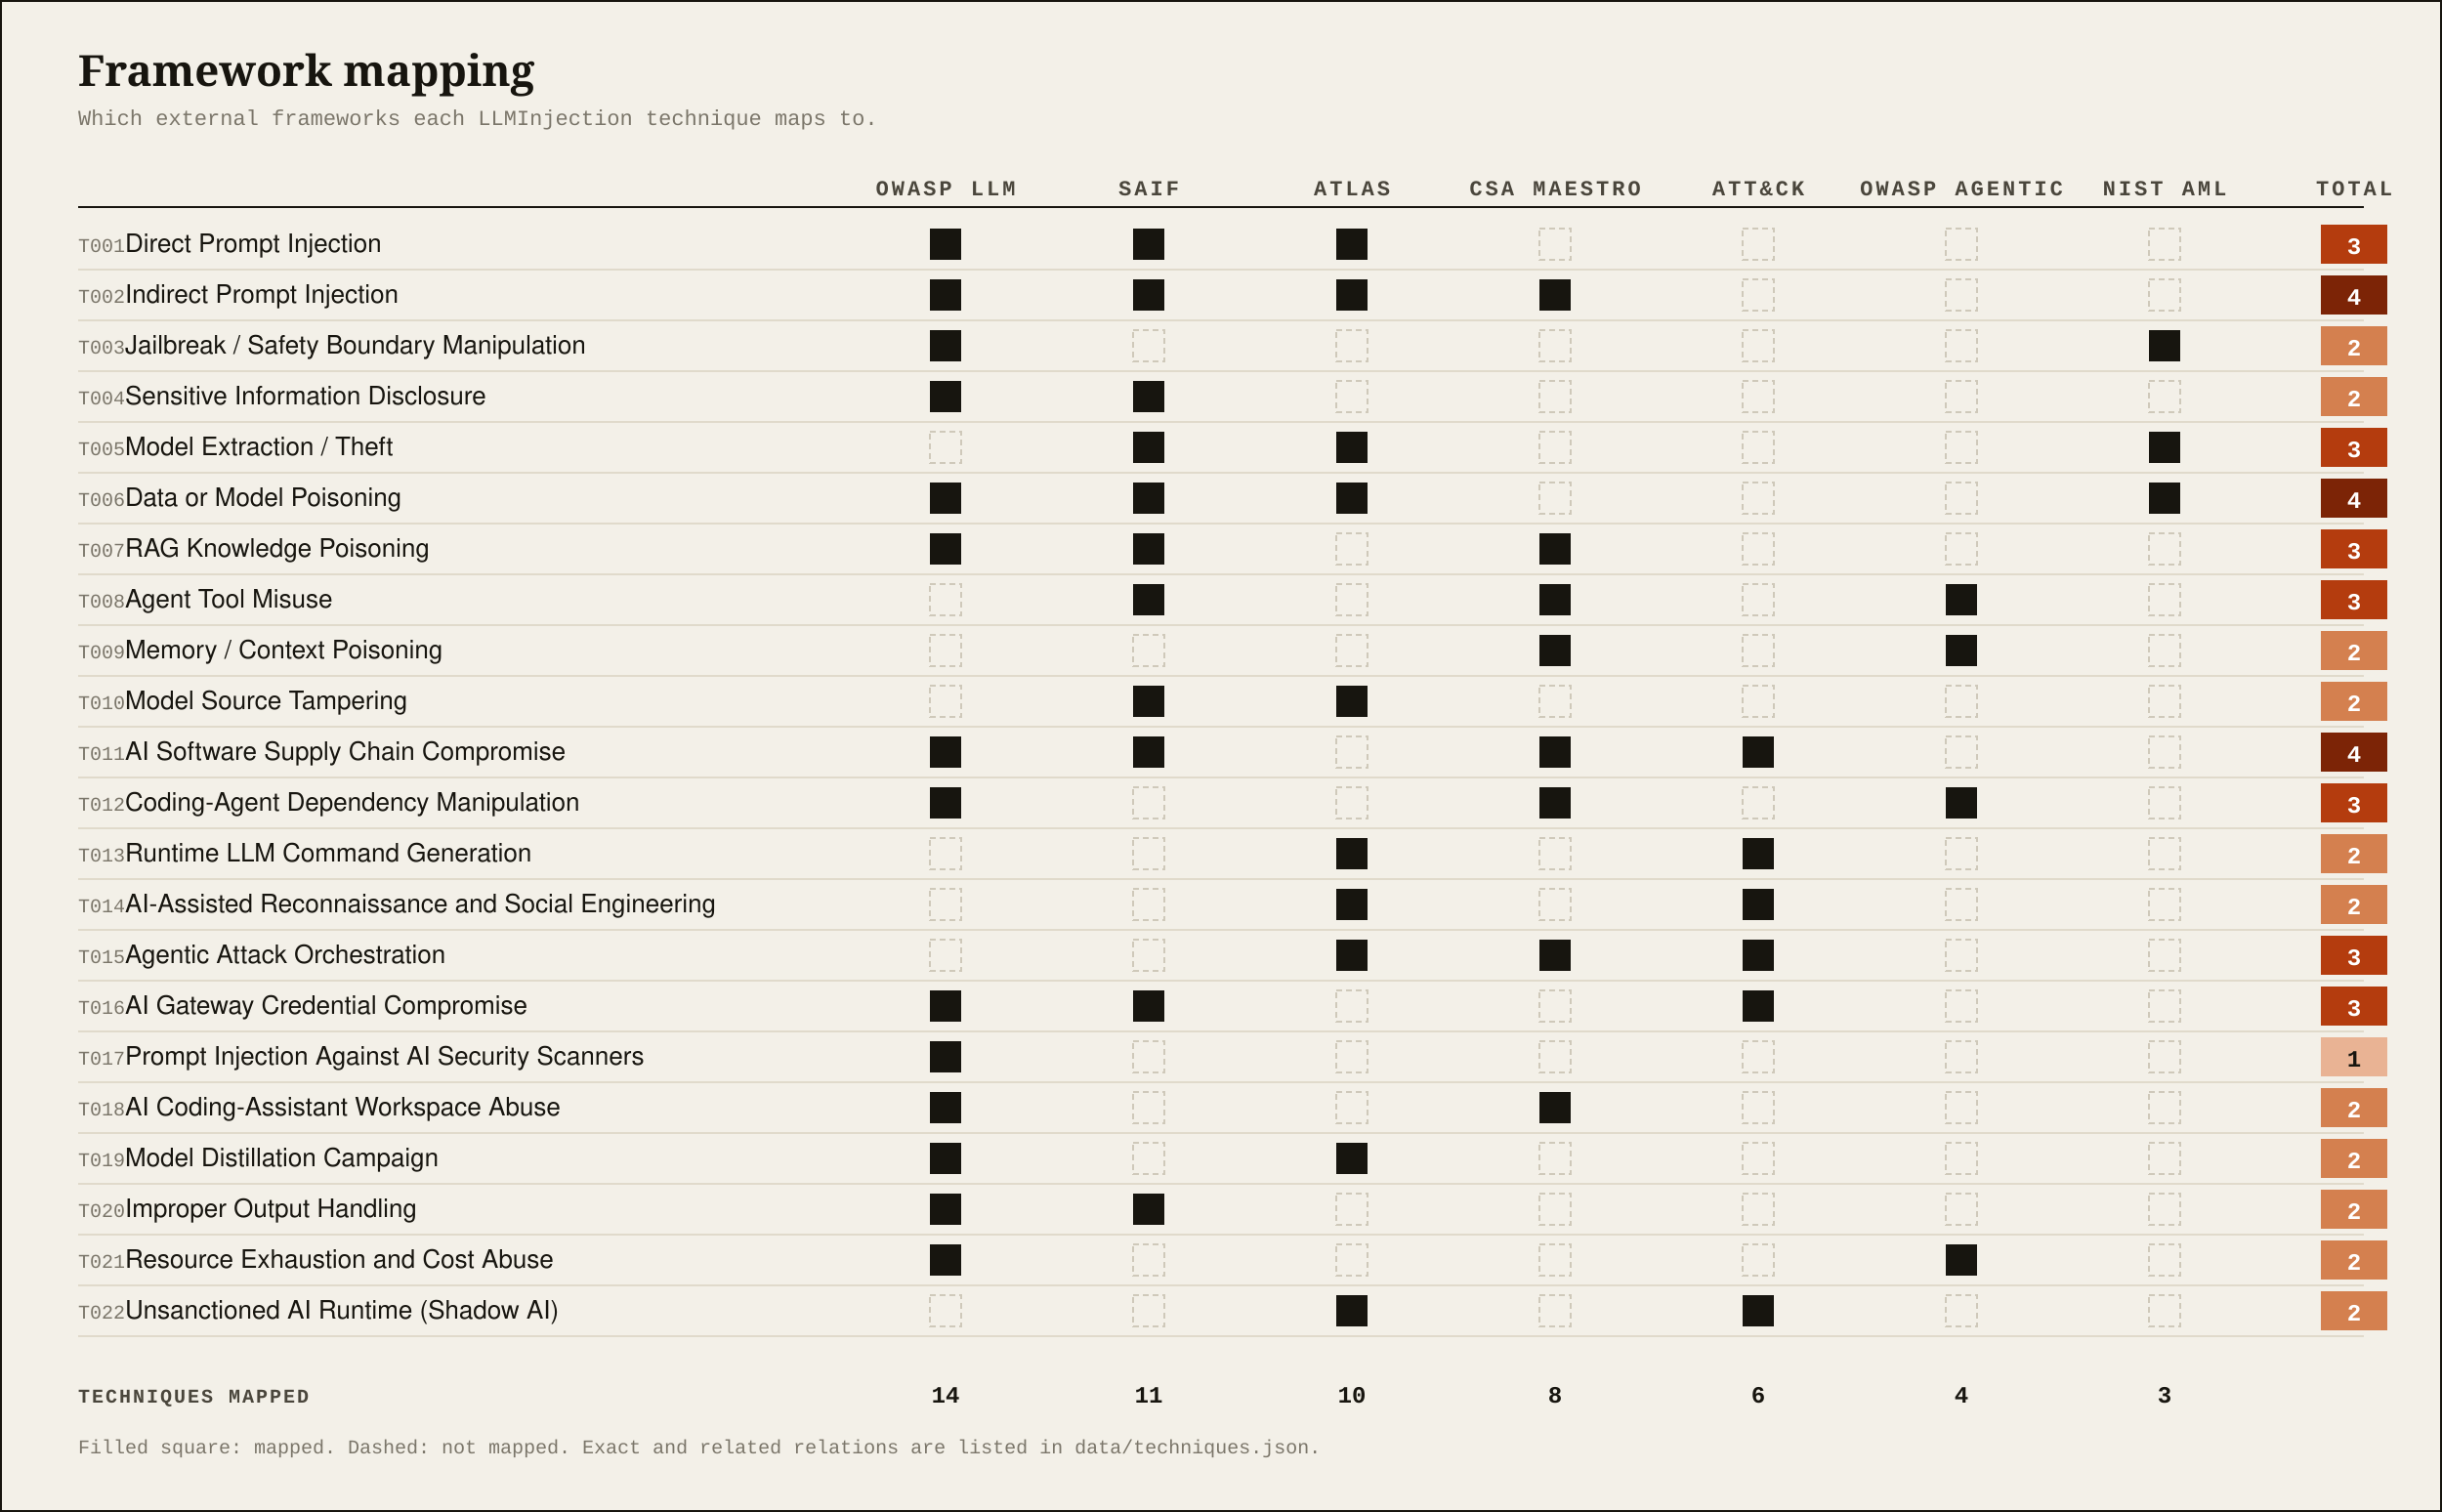
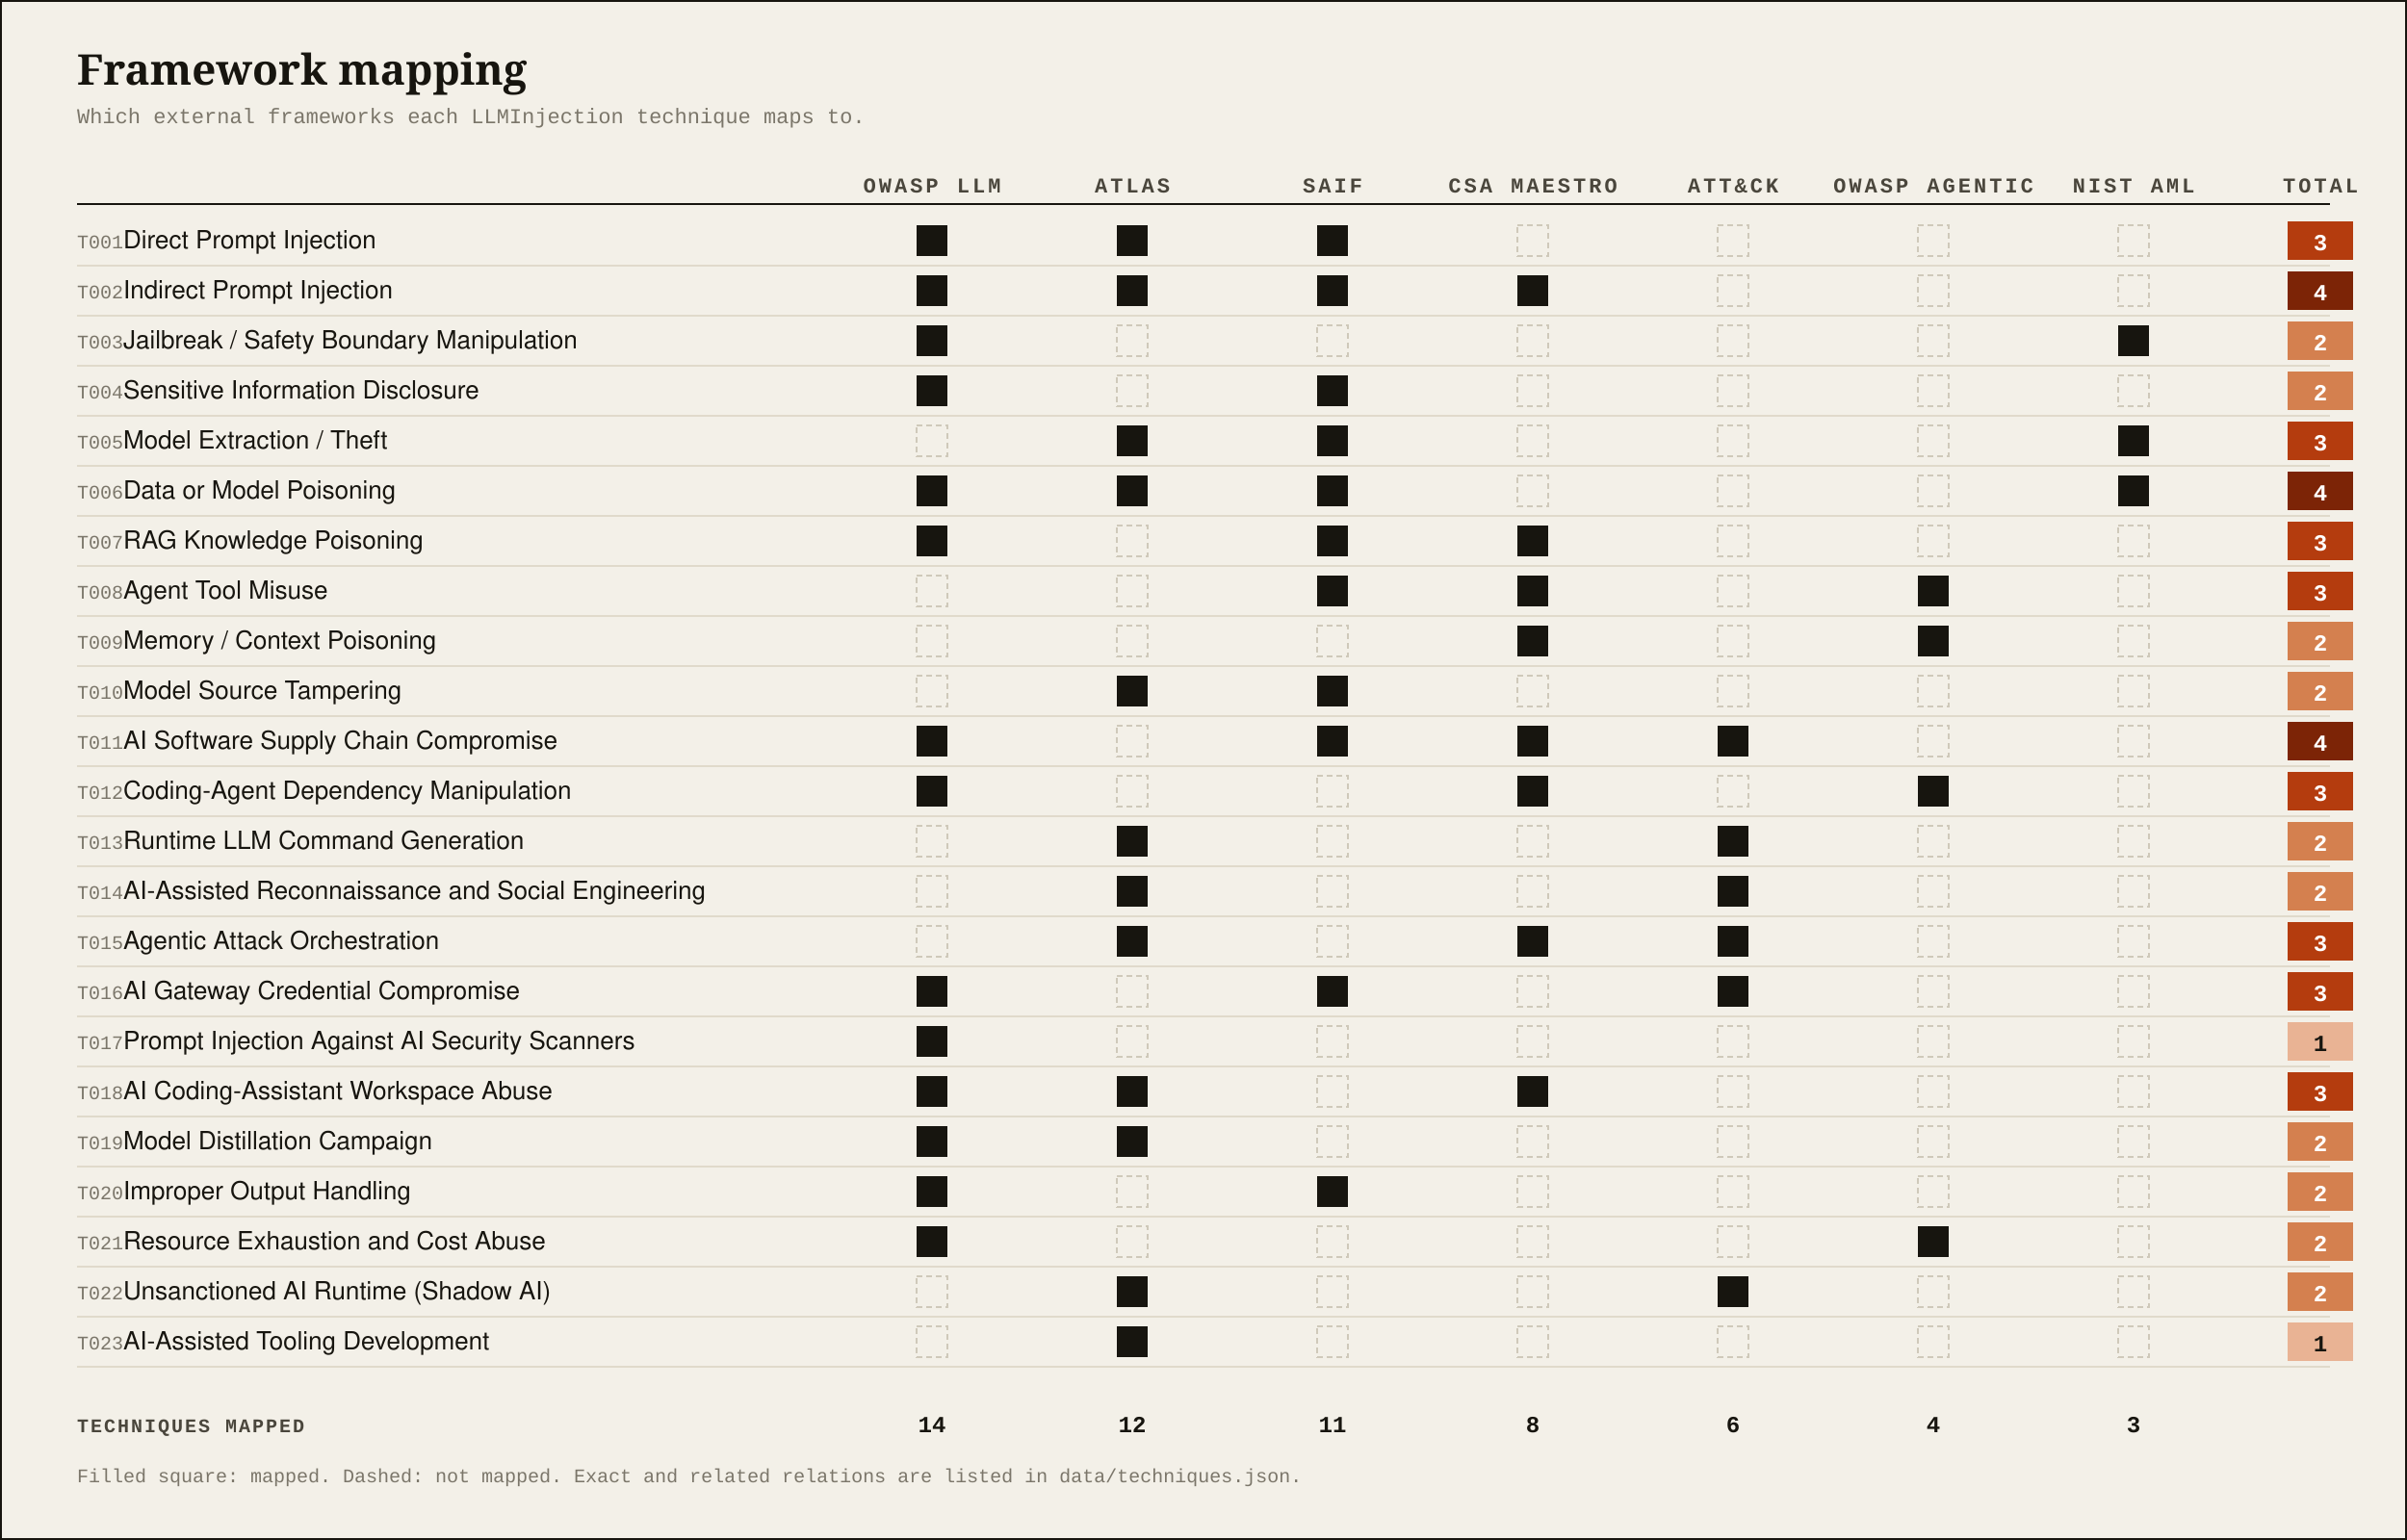
- <svg xmlns="http://www.w3.org/2000/svg" width="1250" height="774" viewBox="0 0 1250 774" role="img" aria-labelledby="t">
-   <rect width="1250" height="774" fill="#f3f0e8" />
-   <rect x=".5" y=".5" width="1249" height="773" fill="none" stroke="#17150f" />
+ <svg xmlns="http://www.w3.org/2000/svg" width="1250" height="800" viewBox="0 0 1250 800" role="img" aria-labelledby="t">
+   <rect width="1250" height="800" fill="#f3f0e8" />
+   <rect x=".5" y=".5" width="1249" height="799" fill="none" stroke="#17150f" />
  <text x="40" y="44" font-family="Georgia,serif" font-size="22" font-weight="700" fill="#17150f">Framework mapping</text>
  <text x="40" y="64" font-family="'Courier New',monospace" font-size="11" fill="#7b766a">Which external frameworks each LLMInjection technique maps to.</text>
  <text x="484.0" y="100" text-anchor="middle" font-family="'Courier New',monospace" font-size="11" font-weight="700" letter-spacing="1.5" fill="#4a463c">OWASP LLM</text>
-   <text x="588.0" y="100" text-anchor="middle" font-family="'Courier New',monospace" font-size="11" font-weight="700" letter-spacing="1.5" fill="#4a463c">SAIF</text>
-   <text x="692.0" y="100" text-anchor="middle" font-family="'Courier New',monospace" font-size="11" font-weight="700" letter-spacing="1.5" fill="#4a463c">ATLAS</text>
+   <text x="588.0" y="100" text-anchor="middle" font-family="'Courier New',monospace" font-size="11" font-weight="700" letter-spacing="1.5" fill="#4a463c">ATLAS</text>
+   <text x="692.0" y="100" text-anchor="middle" font-family="'Courier New',monospace" font-size="11" font-weight="700" letter-spacing="1.5" fill="#4a463c">SAIF</text>
  <text x="796.0" y="100" text-anchor="middle" font-family="'Courier New',monospace" font-size="11" font-weight="700" letter-spacing="1.5" fill="#4a463c">CSA MAESTRO</text>
  <text x="900.0" y="100" text-anchor="middle" font-family="'Courier New',monospace" font-size="11" font-weight="700" letter-spacing="1.5" fill="#4a463c">ATT&amp;CK</text>
  <text x="1004.0" y="100" text-anchor="middle" font-family="'Courier New',monospace" font-size="11" font-weight="700" letter-spacing="1.5" fill="#4a463c">OWASP AGENTIC</text>
  <text x="1108.0" y="100" text-anchor="middle" font-family="'Courier New',monospace" font-size="11" font-weight="700" letter-spacing="1.5" fill="#4a463c">NIST AML</text>
  <text x="1205" y="100" text-anchor="middle" font-family="'Courier New',monospace" font-size="11" font-weight="700" letter-spacing="1.5" fill="#4a463c">TOTAL</text>
  <line x1="40" x2="1210" y1="106" y2="106" stroke="#17150f" />
  <text x="40" y="129" font-family="system-ui,Helvetica,Arial,sans-serif" font-size="13" fill="#17150f">
    <tspan font-family="'Courier New',monospace" font-size="10" fill="#7b766a">T001  </tspan>Direct Prompt Injection</text>
  <rect x="476.0" y="117" width="16" height="16" fill="#17150f" />
  <rect x="580.0" y="117" width="16" height="16" fill="#17150f" />
  <rect x="684.0" y="117" width="16" height="16" fill="#17150f" />
  <rect x="788.0" y="117" width="16" height="16" fill="none" stroke="#cfc9ba" stroke-dasharray="3 2" />
  <rect x="892.0" y="117" width="16" height="16" fill="none" stroke="#cfc9ba" stroke-dasharray="3 2" />
  <rect x="996.0" y="117" width="16" height="16" fill="none" stroke="#cfc9ba" stroke-dasharray="3 2" />
  <rect x="1100.0" y="117" width="16" height="16" fill="none" stroke="#cfc9ba" stroke-dasharray="3 2" />
  <rect x="1188.0" y="115" width="34" height="20" fill="#b43c0e" />
  <text x="1205" y="130" text-anchor="middle" font-family="'Courier New',monospace" font-size="12" font-weight="700" fill="#ffffff">3</text>
  <line x1="40" x2="1210" y1="138" y2="138" stroke="#e0dacb" />
  <text x="40" y="155" font-family="system-ui,Helvetica,Arial,sans-serif" font-size="13" fill="#17150f">
    <tspan font-family="'Courier New',monospace" font-size="10" fill="#7b766a">T002  </tspan>Indirect Prompt Injection</text>
  <rect x="476.0" y="143" width="16" height="16" fill="#17150f" />
  <rect x="580.0" y="143" width="16" height="16" fill="#17150f" />
  <rect x="684.0" y="143" width="16" height="16" fill="#17150f" />
  <rect x="788.0" y="143" width="16" height="16" fill="#17150f" />
  <rect x="892.0" y="143" width="16" height="16" fill="none" stroke="#cfc9ba" stroke-dasharray="3 2" />
  <rect x="996.0" y="143" width="16" height="16" fill="none" stroke="#cfc9ba" stroke-dasharray="3 2" />
  <rect x="1100.0" y="143" width="16" height="16" fill="none" stroke="#cfc9ba" stroke-dasharray="3 2" />
  <rect x="1188.0" y="141" width="34" height="20" fill="#7c2406" />
  <text x="1205" y="156" text-anchor="middle" font-family="'Courier New',monospace" font-size="12" font-weight="700" fill="#ffffff">4</text>
  <line x1="40" x2="1210" y1="164" y2="164" stroke="#e0dacb" />
  <text x="40" y="181" font-family="system-ui,Helvetica,Arial,sans-serif" font-size="13" fill="#17150f">
    <tspan font-family="'Courier New',monospace" font-size="10" fill="#7b766a">T003  </tspan>Jailbreak / Safety Boundary Manipulation</text>
  <rect x="476.0" y="169" width="16" height="16" fill="#17150f" />
  <rect x="580.0" y="169" width="16" height="16" fill="none" stroke="#cfc9ba" stroke-dasharray="3 2" />
  <rect x="684.0" y="169" width="16" height="16" fill="none" stroke="#cfc9ba" stroke-dasharray="3 2" />
  <rect x="788.0" y="169" width="16" height="16" fill="none" stroke="#cfc9ba" stroke-dasharray="3 2" />
  <rect x="892.0" y="169" width="16" height="16" fill="none" stroke="#cfc9ba" stroke-dasharray="3 2" />
  <rect x="996.0" y="169" width="16" height="16" fill="none" stroke="#cfc9ba" stroke-dasharray="3 2" />
  <rect x="1100.0" y="169" width="16" height="16" fill="#17150f" />
  <rect x="1188.0" y="167" width="34" height="20" fill="#d4804f" />
  <text x="1205" y="182" text-anchor="middle" font-family="'Courier New',monospace" font-size="12" font-weight="700" fill="#ffffff">2</text>
  <line x1="40" x2="1210" y1="190" y2="190" stroke="#e0dacb" />
  <text x="40" y="207" font-family="system-ui,Helvetica,Arial,sans-serif" font-size="13" fill="#17150f">
    <tspan font-family="'Courier New',monospace" font-size="10" fill="#7b766a">T004  </tspan>Sensitive Information Disclosure</text>
  <rect x="476.0" y="195" width="16" height="16" fill="#17150f" />
-   <rect x="580.0" y="195" width="16" height="16" fill="#17150f" />
-   <rect x="684.0" y="195" width="16" height="16" fill="none" stroke="#cfc9ba" stroke-dasharray="3 2" />
+   <rect x="580.0" y="195" width="16" height="16" fill="none" stroke="#cfc9ba" stroke-dasharray="3 2" />
+   <rect x="684.0" y="195" width="16" height="16" fill="#17150f" />
  <rect x="788.0" y="195" width="16" height="16" fill="none" stroke="#cfc9ba" stroke-dasharray="3 2" />
  <rect x="892.0" y="195" width="16" height="16" fill="none" stroke="#cfc9ba" stroke-dasharray="3 2" />
  <rect x="996.0" y="195" width="16" height="16" fill="none" stroke="#cfc9ba" stroke-dasharray="3 2" />
  <rect x="1100.0" y="195" width="16" height="16" fill="none" stroke="#cfc9ba" stroke-dasharray="3 2" />
  <rect x="1188.0" y="193" width="34" height="20" fill="#d4804f" />
  <text x="1205" y="208" text-anchor="middle" font-family="'Courier New',monospace" font-size="12" font-weight="700" fill="#ffffff">2</text>
  <line x1="40" x2="1210" y1="216" y2="216" stroke="#e0dacb" />
  <text x="40" y="233" font-family="system-ui,Helvetica,Arial,sans-serif" font-size="13" fill="#17150f">
    <tspan font-family="'Courier New',monospace" font-size="10" fill="#7b766a">T005  </tspan>Model Extraction / Theft</text>
  <rect x="476.0" y="221" width="16" height="16" fill="none" stroke="#cfc9ba" stroke-dasharray="3 2" />
  <rect x="580.0" y="221" width="16" height="16" fill="#17150f" />
  <rect x="684.0" y="221" width="16" height="16" fill="#17150f" />
  <rect x="788.0" y="221" width="16" height="16" fill="none" stroke="#cfc9ba" stroke-dasharray="3 2" />
  <rect x="892.0" y="221" width="16" height="16" fill="none" stroke="#cfc9ba" stroke-dasharray="3 2" />
  <rect x="996.0" y="221" width="16" height="16" fill="none" stroke="#cfc9ba" stroke-dasharray="3 2" />
  <rect x="1100.0" y="221" width="16" height="16" fill="#17150f" />
  <rect x="1188.0" y="219" width="34" height="20" fill="#b43c0e" />
  <text x="1205" y="234" text-anchor="middle" font-family="'Courier New',monospace" font-size="12" font-weight="700" fill="#ffffff">3</text>
  <line x1="40" x2="1210" y1="242" y2="242" stroke="#e0dacb" />
  <text x="40" y="259" font-family="system-ui,Helvetica,Arial,sans-serif" font-size="13" fill="#17150f">
    <tspan font-family="'Courier New',monospace" font-size="10" fill="#7b766a">T006  </tspan>Data or Model Poisoning</text>
  <rect x="476.0" y="247" width="16" height="16" fill="#17150f" />
  <rect x="580.0" y="247" width="16" height="16" fill="#17150f" />
  <rect x="684.0" y="247" width="16" height="16" fill="#17150f" />
  <rect x="788.0" y="247" width="16" height="16" fill="none" stroke="#cfc9ba" stroke-dasharray="3 2" />
  <rect x="892.0" y="247" width="16" height="16" fill="none" stroke="#cfc9ba" stroke-dasharray="3 2" />
  <rect x="996.0" y="247" width="16" height="16" fill="none" stroke="#cfc9ba" stroke-dasharray="3 2" />
  <rect x="1100.0" y="247" width="16" height="16" fill="#17150f" />
  <rect x="1188.0" y="245" width="34" height="20" fill="#7c2406" />
  <text x="1205" y="260" text-anchor="middle" font-family="'Courier New',monospace" font-size="12" font-weight="700" fill="#ffffff">4</text>
  <line x1="40" x2="1210" y1="268" y2="268" stroke="#e0dacb" />
  <text x="40" y="285" font-family="system-ui,Helvetica,Arial,sans-serif" font-size="13" fill="#17150f">
    <tspan font-family="'Courier New',monospace" font-size="10" fill="#7b766a">T007  </tspan>RAG Knowledge Poisoning</text>
  <rect x="476.0" y="273" width="16" height="16" fill="#17150f" />
-   <rect x="580.0" y="273" width="16" height="16" fill="#17150f" />
-   <rect x="684.0" y="273" width="16" height="16" fill="none" stroke="#cfc9ba" stroke-dasharray="3 2" />
+   <rect x="580.0" y="273" width="16" height="16" fill="none" stroke="#cfc9ba" stroke-dasharray="3 2" />
+   <rect x="684.0" y="273" width="16" height="16" fill="#17150f" />
  <rect x="788.0" y="273" width="16" height="16" fill="#17150f" />
  <rect x="892.0" y="273" width="16" height="16" fill="none" stroke="#cfc9ba" stroke-dasharray="3 2" />
  <rect x="996.0" y="273" width="16" height="16" fill="none" stroke="#cfc9ba" stroke-dasharray="3 2" />
  <rect x="1100.0" y="273" width="16" height="16" fill="none" stroke="#cfc9ba" stroke-dasharray="3 2" />
  <rect x="1188.0" y="271" width="34" height="20" fill="#b43c0e" />
  <text x="1205" y="286" text-anchor="middle" font-family="'Courier New',monospace" font-size="12" font-weight="700" fill="#ffffff">3</text>
  <line x1="40" x2="1210" y1="294" y2="294" stroke="#e0dacb" />
  <text x="40" y="311" font-family="system-ui,Helvetica,Arial,sans-serif" font-size="13" fill="#17150f">
    <tspan font-family="'Courier New',monospace" font-size="10" fill="#7b766a">T008  </tspan>Agent Tool Misuse</text>
  <rect x="476.0" y="299" width="16" height="16" fill="none" stroke="#cfc9ba" stroke-dasharray="3 2" />
-   <rect x="580.0" y="299" width="16" height="16" fill="#17150f" />
-   <rect x="684.0" y="299" width="16" height="16" fill="none" stroke="#cfc9ba" stroke-dasharray="3 2" />
+   <rect x="580.0" y="299" width="16" height="16" fill="none" stroke="#cfc9ba" stroke-dasharray="3 2" />
+   <rect x="684.0" y="299" width="16" height="16" fill="#17150f" />
  <rect x="788.0" y="299" width="16" height="16" fill="#17150f" />
  <rect x="892.0" y="299" width="16" height="16" fill="none" stroke="#cfc9ba" stroke-dasharray="3 2" />
  <rect x="996.0" y="299" width="16" height="16" fill="#17150f" />
  <rect x="1100.0" y="299" width="16" height="16" fill="none" stroke="#cfc9ba" stroke-dasharray="3 2" />
  <rect x="1188.0" y="297" width="34" height="20" fill="#b43c0e" />
  <text x="1205" y="312" text-anchor="middle" font-family="'Courier New',monospace" font-size="12" font-weight="700" fill="#ffffff">3</text>
  <line x1="40" x2="1210" y1="320" y2="320" stroke="#e0dacb" />
  <text x="40" y="337" font-family="system-ui,Helvetica,Arial,sans-serif" font-size="13" fill="#17150f">
    <tspan font-family="'Courier New',monospace" font-size="10" fill="#7b766a">T009  </tspan>Memory / Context Poisoning</text>
  <rect x="476.0" y="325" width="16" height="16" fill="none" stroke="#cfc9ba" stroke-dasharray="3 2" />
  <rect x="580.0" y="325" width="16" height="16" fill="none" stroke="#cfc9ba" stroke-dasharray="3 2" />
  <rect x="684.0" y="325" width="16" height="16" fill="none" stroke="#cfc9ba" stroke-dasharray="3 2" />
  <rect x="788.0" y="325" width="16" height="16" fill="#17150f" />
  <rect x="892.0" y="325" width="16" height="16" fill="none" stroke="#cfc9ba" stroke-dasharray="3 2" />
  <rect x="996.0" y="325" width="16" height="16" fill="#17150f" />
  <rect x="1100.0" y="325" width="16" height="16" fill="none" stroke="#cfc9ba" stroke-dasharray="3 2" />
  <rect x="1188.0" y="323" width="34" height="20" fill="#d4804f" />
  <text x="1205" y="338" text-anchor="middle" font-family="'Courier New',monospace" font-size="12" font-weight="700" fill="#ffffff">2</text>
  <line x1="40" x2="1210" y1="346" y2="346" stroke="#e0dacb" />
  <text x="40" y="363" font-family="system-ui,Helvetica,Arial,sans-serif" font-size="13" fill="#17150f">
    <tspan font-family="'Courier New',monospace" font-size="10" fill="#7b766a">T010  </tspan>Model Source Tampering</text>
  <rect x="476.0" y="351" width="16" height="16" fill="none" stroke="#cfc9ba" stroke-dasharray="3 2" />
  <rect x="580.0" y="351" width="16" height="16" fill="#17150f" />
  <rect x="684.0" y="351" width="16" height="16" fill="#17150f" />
  <rect x="788.0" y="351" width="16" height="16" fill="none" stroke="#cfc9ba" stroke-dasharray="3 2" />
  <rect x="892.0" y="351" width="16" height="16" fill="none" stroke="#cfc9ba" stroke-dasharray="3 2" />
  <rect x="996.0" y="351" width="16" height="16" fill="none" stroke="#cfc9ba" stroke-dasharray="3 2" />
  <rect x="1100.0" y="351" width="16" height="16" fill="none" stroke="#cfc9ba" stroke-dasharray="3 2" />
  <rect x="1188.0" y="349" width="34" height="20" fill="#d4804f" />
  <text x="1205" y="364" text-anchor="middle" font-family="'Courier New',monospace" font-size="12" font-weight="700" fill="#ffffff">2</text>
  <line x1="40" x2="1210" y1="372" y2="372" stroke="#e0dacb" />
  <text x="40" y="389" font-family="system-ui,Helvetica,Arial,sans-serif" font-size="13" fill="#17150f">
    <tspan font-family="'Courier New',monospace" font-size="10" fill="#7b766a">T011  </tspan>AI Software Supply Chain Compromise</text>
  <rect x="476.0" y="377" width="16" height="16" fill="#17150f" />
-   <rect x="580.0" y="377" width="16" height="16" fill="#17150f" />
-   <rect x="684.0" y="377" width="16" height="16" fill="none" stroke="#cfc9ba" stroke-dasharray="3 2" />
+   <rect x="580.0" y="377" width="16" height="16" fill="none" stroke="#cfc9ba" stroke-dasharray="3 2" />
+   <rect x="684.0" y="377" width="16" height="16" fill="#17150f" />
  <rect x="788.0" y="377" width="16" height="16" fill="#17150f" />
  <rect x="892.0" y="377" width="16" height="16" fill="#17150f" />
  <rect x="996.0" y="377" width="16" height="16" fill="none" stroke="#cfc9ba" stroke-dasharray="3 2" />
  <rect x="1100.0" y="377" width="16" height="16" fill="none" stroke="#cfc9ba" stroke-dasharray="3 2" />
  <rect x="1188.0" y="375" width="34" height="20" fill="#7c2406" />
  <text x="1205" y="390" text-anchor="middle" font-family="'Courier New',monospace" font-size="12" font-weight="700" fill="#ffffff">4</text>
  <line x1="40" x2="1210" y1="398" y2="398" stroke="#e0dacb" />
  <text x="40" y="415" font-family="system-ui,Helvetica,Arial,sans-serif" font-size="13" fill="#17150f">
    <tspan font-family="'Courier New',monospace" font-size="10" fill="#7b766a">T012  </tspan>Coding-Agent Dependency Manipulation</text>
  <rect x="476.0" y="403" width="16" height="16" fill="#17150f" />
  <rect x="580.0" y="403" width="16" height="16" fill="none" stroke="#cfc9ba" stroke-dasharray="3 2" />
  <rect x="684.0" y="403" width="16" height="16" fill="none" stroke="#cfc9ba" stroke-dasharray="3 2" />
  <rect x="788.0" y="403" width="16" height="16" fill="#17150f" />
  <rect x="892.0" y="403" width="16" height="16" fill="none" stroke="#cfc9ba" stroke-dasharray="3 2" />
  <rect x="996.0" y="403" width="16" height="16" fill="#17150f" />
  <rect x="1100.0" y="403" width="16" height="16" fill="none" stroke="#cfc9ba" stroke-dasharray="3 2" />
  <rect x="1188.0" y="401" width="34" height="20" fill="#b43c0e" />
  <text x="1205" y="416" text-anchor="middle" font-family="'Courier New',monospace" font-size="12" font-weight="700" fill="#ffffff">3</text>
  <line x1="40" x2="1210" y1="424" y2="424" stroke="#e0dacb" />
  <text x="40" y="441" font-family="system-ui,Helvetica,Arial,sans-serif" font-size="13" fill="#17150f">
    <tspan font-family="'Courier New',monospace" font-size="10" fill="#7b766a">T013  </tspan>Runtime LLM Command Generation</text>
  <rect x="476.0" y="429" width="16" height="16" fill="none" stroke="#cfc9ba" stroke-dasharray="3 2" />
-   <rect x="580.0" y="429" width="16" height="16" fill="none" stroke="#cfc9ba" stroke-dasharray="3 2" />
-   <rect x="684.0" y="429" width="16" height="16" fill="#17150f" />
+   <rect x="580.0" y="429" width="16" height="16" fill="#17150f" />
+   <rect x="684.0" y="429" width="16" height="16" fill="none" stroke="#cfc9ba" stroke-dasharray="3 2" />
  <rect x="788.0" y="429" width="16" height="16" fill="none" stroke="#cfc9ba" stroke-dasharray="3 2" />
  <rect x="892.0" y="429" width="16" height="16" fill="#17150f" />
  <rect x="996.0" y="429" width="16" height="16" fill="none" stroke="#cfc9ba" stroke-dasharray="3 2" />
  <rect x="1100.0" y="429" width="16" height="16" fill="none" stroke="#cfc9ba" stroke-dasharray="3 2" />
  <rect x="1188.0" y="427" width="34" height="20" fill="#d4804f" />
  <text x="1205" y="442" text-anchor="middle" font-family="'Courier New',monospace" font-size="12" font-weight="700" fill="#ffffff">2</text>
  <line x1="40" x2="1210" y1="450" y2="450" stroke="#e0dacb" />
  <text x="40" y="467" font-family="system-ui,Helvetica,Arial,sans-serif" font-size="13" fill="#17150f">
    <tspan font-family="'Courier New',monospace" font-size="10" fill="#7b766a">T014  </tspan>AI-Assisted Reconnaissance and Social Engineering</text>
  <rect x="476.0" y="455" width="16" height="16" fill="none" stroke="#cfc9ba" stroke-dasharray="3 2" />
-   <rect x="580.0" y="455" width="16" height="16" fill="none" stroke="#cfc9ba" stroke-dasharray="3 2" />
-   <rect x="684.0" y="455" width="16" height="16" fill="#17150f" />
+   <rect x="580.0" y="455" width="16" height="16" fill="#17150f" />
+   <rect x="684.0" y="455" width="16" height="16" fill="none" stroke="#cfc9ba" stroke-dasharray="3 2" />
  <rect x="788.0" y="455" width="16" height="16" fill="none" stroke="#cfc9ba" stroke-dasharray="3 2" />
  <rect x="892.0" y="455" width="16" height="16" fill="#17150f" />
  <rect x="996.0" y="455" width="16" height="16" fill="none" stroke="#cfc9ba" stroke-dasharray="3 2" />
  <rect x="1100.0" y="455" width="16" height="16" fill="none" stroke="#cfc9ba" stroke-dasharray="3 2" />
  <rect x="1188.0" y="453" width="34" height="20" fill="#d4804f" />
  <text x="1205" y="468" text-anchor="middle" font-family="'Courier New',monospace" font-size="12" font-weight="700" fill="#ffffff">2</text>
  <line x1="40" x2="1210" y1="476" y2="476" stroke="#e0dacb" />
  <text x="40" y="493" font-family="system-ui,Helvetica,Arial,sans-serif" font-size="13" fill="#17150f">
    <tspan font-family="'Courier New',monospace" font-size="10" fill="#7b766a">T015  </tspan>Agentic Attack Orchestration</text>
  <rect x="476.0" y="481" width="16" height="16" fill="none" stroke="#cfc9ba" stroke-dasharray="3 2" />
-   <rect x="580.0" y="481" width="16" height="16" fill="none" stroke="#cfc9ba" stroke-dasharray="3 2" />
-   <rect x="684.0" y="481" width="16" height="16" fill="#17150f" />
+   <rect x="580.0" y="481" width="16" height="16" fill="#17150f" />
+   <rect x="684.0" y="481" width="16" height="16" fill="none" stroke="#cfc9ba" stroke-dasharray="3 2" />
  <rect x="788.0" y="481" width="16" height="16" fill="#17150f" />
  <rect x="892.0" y="481" width="16" height="16" fill="#17150f" />
  <rect x="996.0" y="481" width="16" height="16" fill="none" stroke="#cfc9ba" stroke-dasharray="3 2" />
  <rect x="1100.0" y="481" width="16" height="16" fill="none" stroke="#cfc9ba" stroke-dasharray="3 2" />
  <rect x="1188.0" y="479" width="34" height="20" fill="#b43c0e" />
  <text x="1205" y="494" text-anchor="middle" font-family="'Courier New',monospace" font-size="12" font-weight="700" fill="#ffffff">3</text>
  <line x1="40" x2="1210" y1="502" y2="502" stroke="#e0dacb" />
  <text x="40" y="519" font-family="system-ui,Helvetica,Arial,sans-serif" font-size="13" fill="#17150f">
    <tspan font-family="'Courier New',monospace" font-size="10" fill="#7b766a">T016  </tspan>AI Gateway Credential Compromise</text>
  <rect x="476.0" y="507" width="16" height="16" fill="#17150f" />
-   <rect x="580.0" y="507" width="16" height="16" fill="#17150f" />
-   <rect x="684.0" y="507" width="16" height="16" fill="none" stroke="#cfc9ba" stroke-dasharray="3 2" />
+   <rect x="580.0" y="507" width="16" height="16" fill="none" stroke="#cfc9ba" stroke-dasharray="3 2" />
+   <rect x="684.0" y="507" width="16" height="16" fill="#17150f" />
  <rect x="788.0" y="507" width="16" height="16" fill="none" stroke="#cfc9ba" stroke-dasharray="3 2" />
  <rect x="892.0" y="507" width="16" height="16" fill="#17150f" />
  <rect x="996.0" y="507" width="16" height="16" fill="none" stroke="#cfc9ba" stroke-dasharray="3 2" />
  <rect x="1100.0" y="507" width="16" height="16" fill="none" stroke="#cfc9ba" stroke-dasharray="3 2" />
  <rect x="1188.0" y="505" width="34" height="20" fill="#b43c0e" />
  <text x="1205" y="520" text-anchor="middle" font-family="'Courier New',monospace" font-size="12" font-weight="700" fill="#ffffff">3</text>
  <line x1="40" x2="1210" y1="528" y2="528" stroke="#e0dacb" />
  <text x="40" y="545" font-family="system-ui,Helvetica,Arial,sans-serif" font-size="13" fill="#17150f">
    <tspan font-family="'Courier New',monospace" font-size="10" fill="#7b766a">T017  </tspan>Prompt Injection Against AI Security Scanners</text>
  <rect x="476.0" y="533" width="16" height="16" fill="#17150f" />
  <rect x="580.0" y="533" width="16" height="16" fill="none" stroke="#cfc9ba" stroke-dasharray="3 2" />
  <rect x="684.0" y="533" width="16" height="16" fill="none" stroke="#cfc9ba" stroke-dasharray="3 2" />
  <rect x="788.0" y="533" width="16" height="16" fill="none" stroke="#cfc9ba" stroke-dasharray="3 2" />
  <rect x="892.0" y="533" width="16" height="16" fill="none" stroke="#cfc9ba" stroke-dasharray="3 2" />
  <rect x="996.0" y="533" width="16" height="16" fill="none" stroke="#cfc9ba" stroke-dasharray="3 2" />
  <rect x="1100.0" y="533" width="16" height="16" fill="none" stroke="#cfc9ba" stroke-dasharray="3 2" />
  <rect x="1188.0" y="531" width="34" height="20" fill="#e9b394" />
  <text x="1205" y="546" text-anchor="middle" font-family="'Courier New',monospace" font-size="12" font-weight="700" fill="#17150f">1</text>
  <line x1="40" x2="1210" y1="554" y2="554" stroke="#e0dacb" />
  <text x="40" y="571" font-family="system-ui,Helvetica,Arial,sans-serif" font-size="13" fill="#17150f">
    <tspan font-family="'Courier New',monospace" font-size="10" fill="#7b766a">T018  </tspan>AI Coding-Assistant Workspace Abuse</text>
  <rect x="476.0" y="559" width="16" height="16" fill="#17150f" />
-   <rect x="580.0" y="559" width="16" height="16" fill="none" stroke="#cfc9ba" stroke-dasharray="3 2" />
+   <rect x="580.0" y="559" width="16" height="16" fill="#17150f" />
  <rect x="684.0" y="559" width="16" height="16" fill="none" stroke="#cfc9ba" stroke-dasharray="3 2" />
  <rect x="788.0" y="559" width="16" height="16" fill="#17150f" />
  <rect x="892.0" y="559" width="16" height="16" fill="none" stroke="#cfc9ba" stroke-dasharray="3 2" />
  <rect x="996.0" y="559" width="16" height="16" fill="none" stroke="#cfc9ba" stroke-dasharray="3 2" />
  <rect x="1100.0" y="559" width="16" height="16" fill="none" stroke="#cfc9ba" stroke-dasharray="3 2" />
-   <rect x="1188.0" y="557" width="34" height="20" fill="#d4804f" />
-   <text x="1205" y="572" text-anchor="middle" font-family="'Courier New',monospace" font-size="12" font-weight="700" fill="#ffffff">2</text>
+   <rect x="1188.0" y="557" width="34" height="20" fill="#b43c0e" />
+   <text x="1205" y="572" text-anchor="middle" font-family="'Courier New',monospace" font-size="12" font-weight="700" fill="#ffffff">3</text>
  <line x1="40" x2="1210" y1="580" y2="580" stroke="#e0dacb" />
  <text x="40" y="597" font-family="system-ui,Helvetica,Arial,sans-serif" font-size="13" fill="#17150f">
    <tspan font-family="'Courier New',monospace" font-size="10" fill="#7b766a">T019  </tspan>Model Distillation Campaign</text>
  <rect x="476.0" y="585" width="16" height="16" fill="#17150f" />
-   <rect x="580.0" y="585" width="16" height="16" fill="none" stroke="#cfc9ba" stroke-dasharray="3 2" />
-   <rect x="684.0" y="585" width="16" height="16" fill="#17150f" />
+   <rect x="580.0" y="585" width="16" height="16" fill="#17150f" />
+   <rect x="684.0" y="585" width="16" height="16" fill="none" stroke="#cfc9ba" stroke-dasharray="3 2" />
  <rect x="788.0" y="585" width="16" height="16" fill="none" stroke="#cfc9ba" stroke-dasharray="3 2" />
  <rect x="892.0" y="585" width="16" height="16" fill="none" stroke="#cfc9ba" stroke-dasharray="3 2" />
  <rect x="996.0" y="585" width="16" height="16" fill="none" stroke="#cfc9ba" stroke-dasharray="3 2" />
  <rect x="1100.0" y="585" width="16" height="16" fill="none" stroke="#cfc9ba" stroke-dasharray="3 2" />
  <rect x="1188.0" y="583" width="34" height="20" fill="#d4804f" />
  <text x="1205" y="598" text-anchor="middle" font-family="'Courier New',monospace" font-size="12" font-weight="700" fill="#ffffff">2</text>
  <line x1="40" x2="1210" y1="606" y2="606" stroke="#e0dacb" />
  <text x="40" y="623" font-family="system-ui,Helvetica,Arial,sans-serif" font-size="13" fill="#17150f">
    <tspan font-family="'Courier New',monospace" font-size="10" fill="#7b766a">T020  </tspan>Improper Output Handling</text>
  <rect x="476.0" y="611" width="16" height="16" fill="#17150f" />
-   <rect x="580.0" y="611" width="16" height="16" fill="#17150f" />
-   <rect x="684.0" y="611" width="16" height="16" fill="none" stroke="#cfc9ba" stroke-dasharray="3 2" />
+   <rect x="580.0" y="611" width="16" height="16" fill="none" stroke="#cfc9ba" stroke-dasharray="3 2" />
+   <rect x="684.0" y="611" width="16" height="16" fill="#17150f" />
  <rect x="788.0" y="611" width="16" height="16" fill="none" stroke="#cfc9ba" stroke-dasharray="3 2" />
  <rect x="892.0" y="611" width="16" height="16" fill="none" stroke="#cfc9ba" stroke-dasharray="3 2" />
  <rect x="996.0" y="611" width="16" height="16" fill="none" stroke="#cfc9ba" stroke-dasharray="3 2" />
  <rect x="1100.0" y="611" width="16" height="16" fill="none" stroke="#cfc9ba" stroke-dasharray="3 2" />
  <rect x="1188.0" y="609" width="34" height="20" fill="#d4804f" />
  <text x="1205" y="624" text-anchor="middle" font-family="'Courier New',monospace" font-size="12" font-weight="700" fill="#ffffff">2</text>
  <line x1="40" x2="1210" y1="632" y2="632" stroke="#e0dacb" />
  <text x="40" y="649" font-family="system-ui,Helvetica,Arial,sans-serif" font-size="13" fill="#17150f">
    <tspan font-family="'Courier New',monospace" font-size="10" fill="#7b766a">T021  </tspan>Resource Exhaustion and Cost Abuse</text>
  <rect x="476.0" y="637" width="16" height="16" fill="#17150f" />
  <rect x="580.0" y="637" width="16" height="16" fill="none" stroke="#cfc9ba" stroke-dasharray="3 2" />
  <rect x="684.0" y="637" width="16" height="16" fill="none" stroke="#cfc9ba" stroke-dasharray="3 2" />
  <rect x="788.0" y="637" width="16" height="16" fill="none" stroke="#cfc9ba" stroke-dasharray="3 2" />
  <rect x="892.0" y="637" width="16" height="16" fill="none" stroke="#cfc9ba" stroke-dasharray="3 2" />
  <rect x="996.0" y="637" width="16" height="16" fill="#17150f" />
  <rect x="1100.0" y="637" width="16" height="16" fill="none" stroke="#cfc9ba" stroke-dasharray="3 2" />
  <rect x="1188.0" y="635" width="34" height="20" fill="#d4804f" />
  <text x="1205" y="650" text-anchor="middle" font-family="'Courier New',monospace" font-size="12" font-weight="700" fill="#ffffff">2</text>
  <line x1="40" x2="1210" y1="658" y2="658" stroke="#e0dacb" />
  <text x="40" y="675" font-family="system-ui,Helvetica,Arial,sans-serif" font-size="13" fill="#17150f">
    <tspan font-family="'Courier New',monospace" font-size="10" fill="#7b766a">T022  </tspan>Unsanctioned AI Runtime (Shadow AI)</text>
  <rect x="476.0" y="663" width="16" height="16" fill="none" stroke="#cfc9ba" stroke-dasharray="3 2" />
-   <rect x="580.0" y="663" width="16" height="16" fill="none" stroke="#cfc9ba" stroke-dasharray="3 2" />
-   <rect x="684.0" y="663" width="16" height="16" fill="#17150f" />
+   <rect x="580.0" y="663" width="16" height="16" fill="#17150f" />
+   <rect x="684.0" y="663" width="16" height="16" fill="none" stroke="#cfc9ba" stroke-dasharray="3 2" />
  <rect x="788.0" y="663" width="16" height="16" fill="none" stroke="#cfc9ba" stroke-dasharray="3 2" />
  <rect x="892.0" y="663" width="16" height="16" fill="#17150f" />
  <rect x="996.0" y="663" width="16" height="16" fill="none" stroke="#cfc9ba" stroke-dasharray="3 2" />
  <rect x="1100.0" y="663" width="16" height="16" fill="none" stroke="#cfc9ba" stroke-dasharray="3 2" />
  <rect x="1188.0" y="661" width="34" height="20" fill="#d4804f" />
  <text x="1205" y="676" text-anchor="middle" font-family="'Courier New',monospace" font-size="12" font-weight="700" fill="#ffffff">2</text>
  <line x1="40" x2="1210" y1="684" y2="684" stroke="#e0dacb" />
-   <text x="40" y="718" font-family="'Courier New',monospace" font-size="10" font-weight="700" letter-spacing="1" fill="#4a463c">TECHNIQUES MAPPED</text>
-   <text x="484.0" y="718" text-anchor="middle" font-family="'Courier New',monospace" font-size="12" font-weight="700" fill="#17150f">14</text>
-   <text x="588.0" y="718" text-anchor="middle" font-family="'Courier New',monospace" font-size="12" font-weight="700" fill="#17150f">11</text>
-   <text x="692.0" y="718" text-anchor="middle" font-family="'Courier New',monospace" font-size="12" font-weight="700" fill="#17150f">10</text>
-   <text x="796.0" y="718" text-anchor="middle" font-family="'Courier New',monospace" font-size="12" font-weight="700" fill="#17150f">8</text>
-   <text x="900.0" y="718" text-anchor="middle" font-family="'Courier New',monospace" font-size="12" font-weight="700" fill="#17150f">6</text>
-   <text x="1004.0" y="718" text-anchor="middle" font-family="'Courier New',monospace" font-size="12" font-weight="700" fill="#17150f">4</text>
-   <text x="1108.0" y="718" text-anchor="middle" font-family="'Courier New',monospace" font-size="12" font-weight="700" fill="#17150f">3</text>
-   <text x="40" y="744" font-family="'Courier New',monospace" font-size="10" fill="#7b766a">Filled square: mapped. Dashed: not mapped. Exact and related relations are listed in data/techniques.json.</text>
+   <text x="40" y="701" font-family="system-ui,Helvetica,Arial,sans-serif" font-size="13" fill="#17150f">
+     <tspan font-family="'Courier New',monospace" font-size="10" fill="#7b766a">T023  </tspan>AI-Assisted Tooling Development</text>
+   <rect x="476.0" y="689" width="16" height="16" fill="none" stroke="#cfc9ba" stroke-dasharray="3 2" />
+   <rect x="580.0" y="689" width="16" height="16" fill="#17150f" />
+   <rect x="684.0" y="689" width="16" height="16" fill="none" stroke="#cfc9ba" stroke-dasharray="3 2" />
+   <rect x="788.0" y="689" width="16" height="16" fill="none" stroke="#cfc9ba" stroke-dasharray="3 2" />
+   <rect x="892.0" y="689" width="16" height="16" fill="none" stroke="#cfc9ba" stroke-dasharray="3 2" />
+   <rect x="996.0" y="689" width="16" height="16" fill="none" stroke="#cfc9ba" stroke-dasharray="3 2" />
+   <rect x="1100.0" y="689" width="16" height="16" fill="none" stroke="#cfc9ba" stroke-dasharray="3 2" />
+   <rect x="1188.0" y="687" width="34" height="20" fill="#e9b394" />
+   <text x="1205" y="702" text-anchor="middle" font-family="'Courier New',monospace" font-size="12" font-weight="700" fill="#17150f">1</text>
+   <line x1="40" x2="1210" y1="710" y2="710" stroke="#e0dacb" />
+   <text x="40" y="744" font-family="'Courier New',monospace" font-size="10" font-weight="700" letter-spacing="1" fill="#4a463c">TECHNIQUES MAPPED</text>
+   <text x="484.0" y="744" text-anchor="middle" font-family="'Courier New',monospace" font-size="12" font-weight="700" fill="#17150f">14</text>
+   <text x="588.0" y="744" text-anchor="middle" font-family="'Courier New',monospace" font-size="12" font-weight="700" fill="#17150f">12</text>
+   <text x="692.0" y="744" text-anchor="middle" font-family="'Courier New',monospace" font-size="12" font-weight="700" fill="#17150f">11</text>
+   <text x="796.0" y="744" text-anchor="middle" font-family="'Courier New',monospace" font-size="12" font-weight="700" fill="#17150f">8</text>
+   <text x="900.0" y="744" text-anchor="middle" font-family="'Courier New',monospace" font-size="12" font-weight="700" fill="#17150f">6</text>
+   <text x="1004.0" y="744" text-anchor="middle" font-family="'Courier New',monospace" font-size="12" font-weight="700" fill="#17150f">4</text>
+   <text x="1108.0" y="744" text-anchor="middle" font-family="'Courier New',monospace" font-size="12" font-weight="700" fill="#17150f">3</text>
+   <text x="40" y="770" font-family="'Courier New',monospace" font-size="10" fill="#7b766a">Filled square: mapped. Dashed: not mapped. Exact and related relations are listed in data/techniques.json.</text>
</svg>
